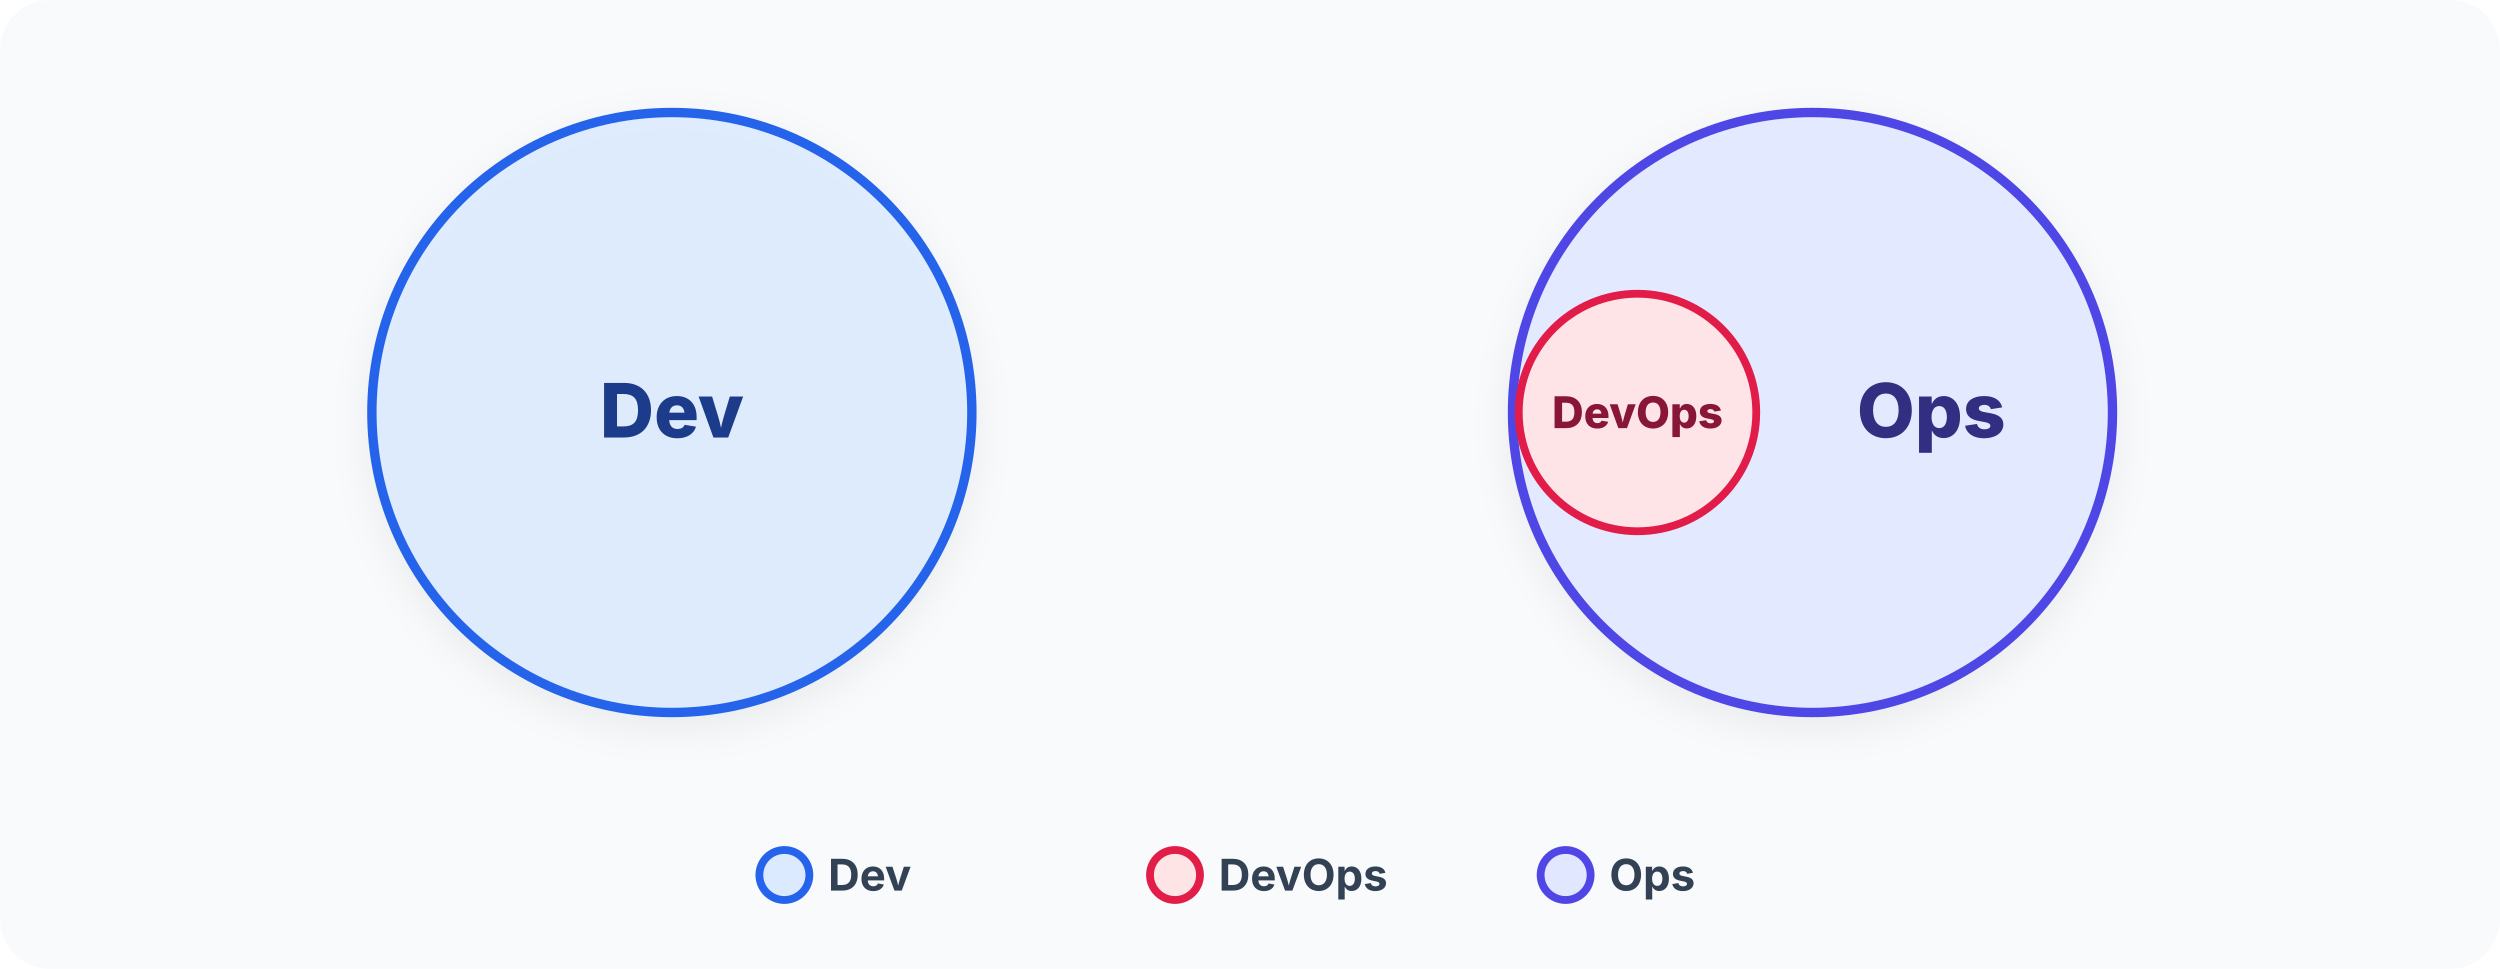
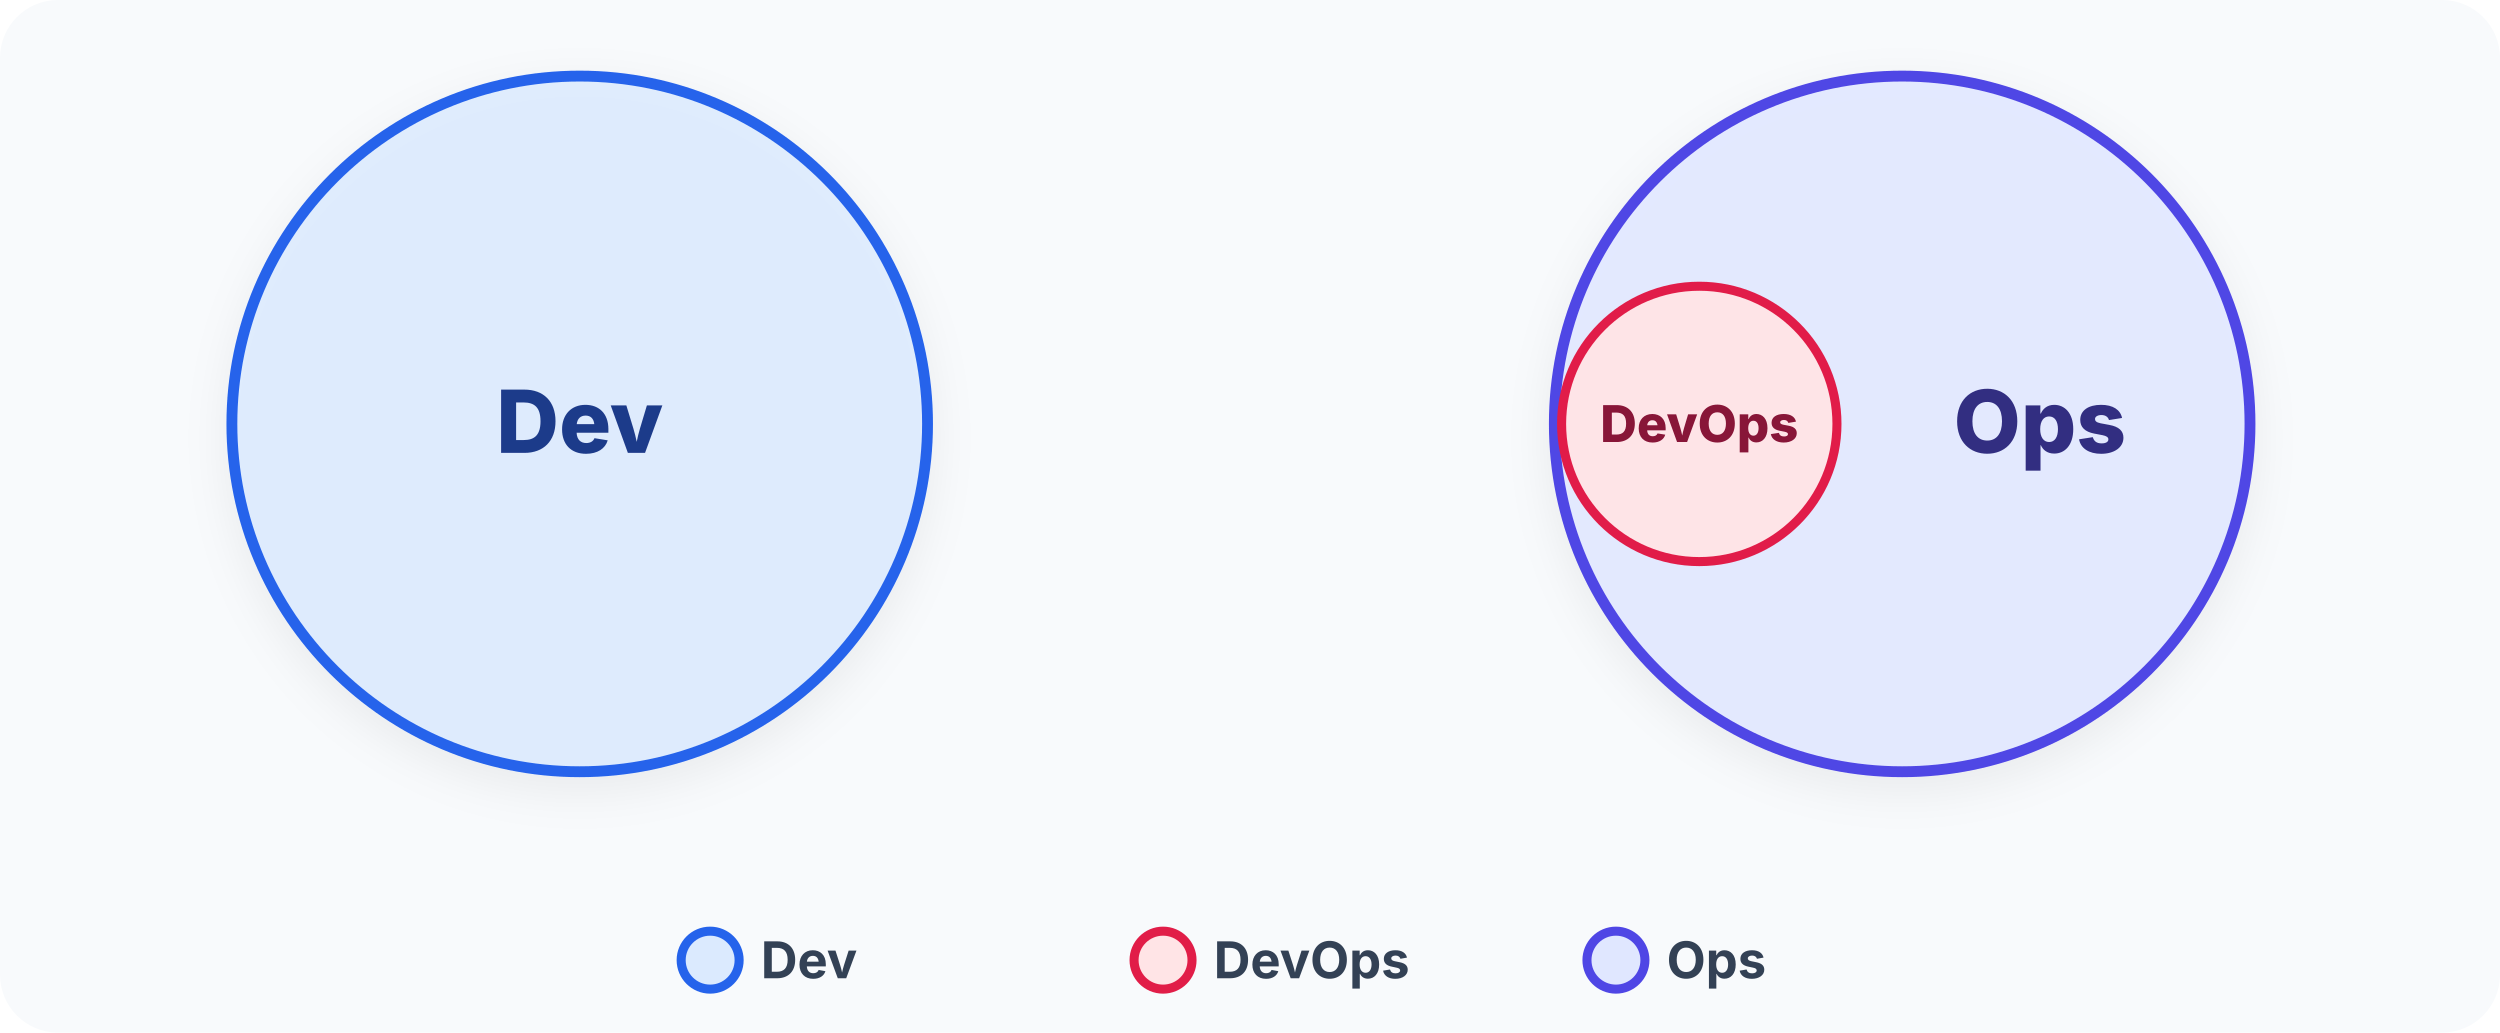
- <svg xmlns="http://www.w3.org/2000/svg" viewBox="0 0 800 310" width="800" height="310" font-family="'Inter', -apple-system, BlinkMacSystemFont, 'Segoe UI', sans-serif">
+ <svg xmlns="http://www.w3.org/2000/svg" viewBox="55 15 690 285" width="690" height="285" font-family="'Inter', -apple-system, BlinkMacSystemFont, 'Segoe UI', sans-serif">
  <defs>
    <filter id="tpShadow" x="-10%" y="-10%" width="120%" height="125%">
      <feDropShadow dx="0" dy="4" stdDeviation="6" flood-color="#0f172a" flood-opacity="0.07" />
    </filter>
  </defs>
-   <rect width="800" height="310" rx="16" fill="#f8fafc" />
+   <rect x="55" y="15" width="690" height="285" rx="16" fill="#f8fafc" />
  <g filter="url(#tpShadow)">
    <circle cx="215" cy="132" r="96" fill="#dbeafe" fill-opacity="0.85" stroke="#2563eb" stroke-width="3" />
    <text x="215" y="140" font-size="24" font-weight="800" fill="#1e3a8a" text-anchor="middle">Dev</text>
    <circle cx="580" cy="132" r="96" fill="#e0e7ff" fill-opacity="0.85" stroke="#4f46e5" stroke-width="3" />
    <text x="618" y="140" font-size="24" font-weight="800" fill="#312e81" text-anchor="middle">Ops</text>
    <circle cx="524" cy="132" r="38" fill="#ffe4e6" fill-opacity="0.95" stroke="#e11d48" stroke-width="2.5" />
    <text x="524" y="137" font-size="14" font-weight="800" fill="#881337" text-anchor="middle">DevOps</text>
  </g>
  <g>
    <circle cx="251.0" cy="280" r="8" fill="#dbeafe" stroke="#2563eb" stroke-width="2.5" />
    <text x="265.0" y="285" font-size="14" font-weight="700" fill="#334155">Dev</text>
    <circle cx="376.0" cy="280" r="8" fill="#ffe4e6" stroke="#e11d48" stroke-width="2.5" />
    <text x="390.0" y="285" font-size="14" font-weight="700" fill="#334155">DevOps</text>
    <circle cx="501.0" cy="280" r="8" fill="#e0e7ff" stroke="#4f46e5" stroke-width="2.5" />
    <text x="515.0" y="285" font-size="14" font-weight="700" fill="#334155">Ops</text>
  </g>
</svg>
